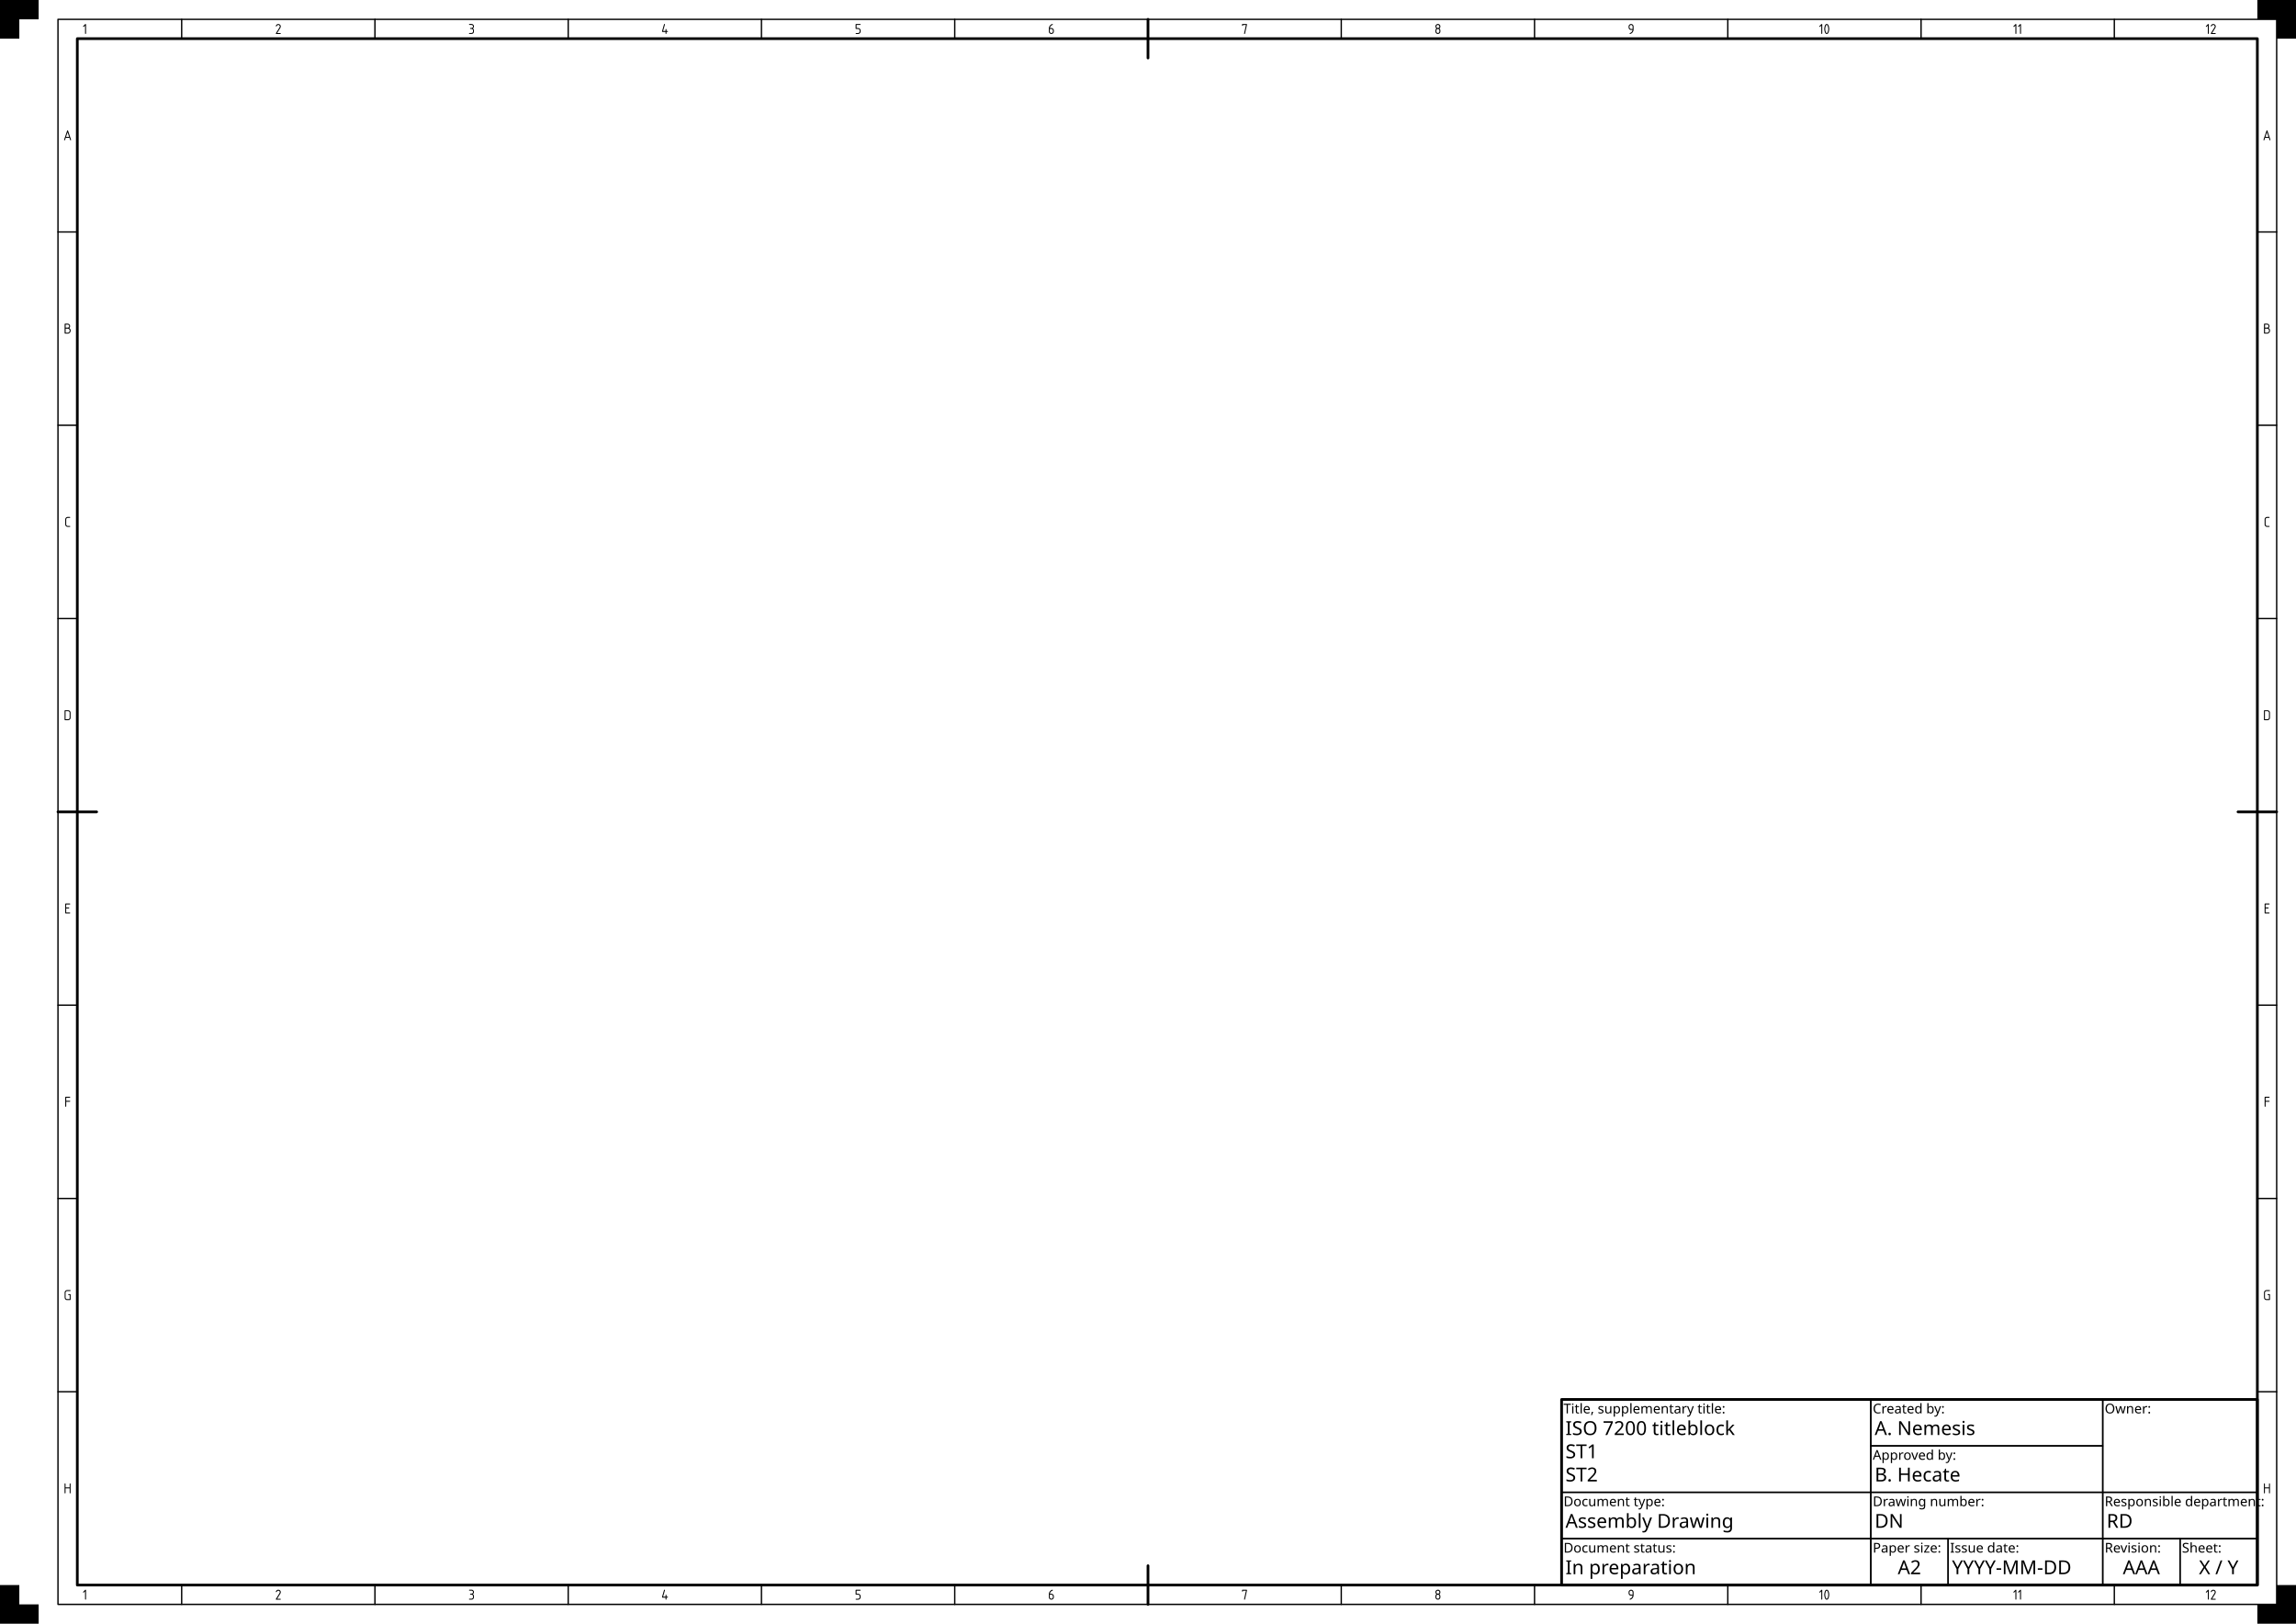
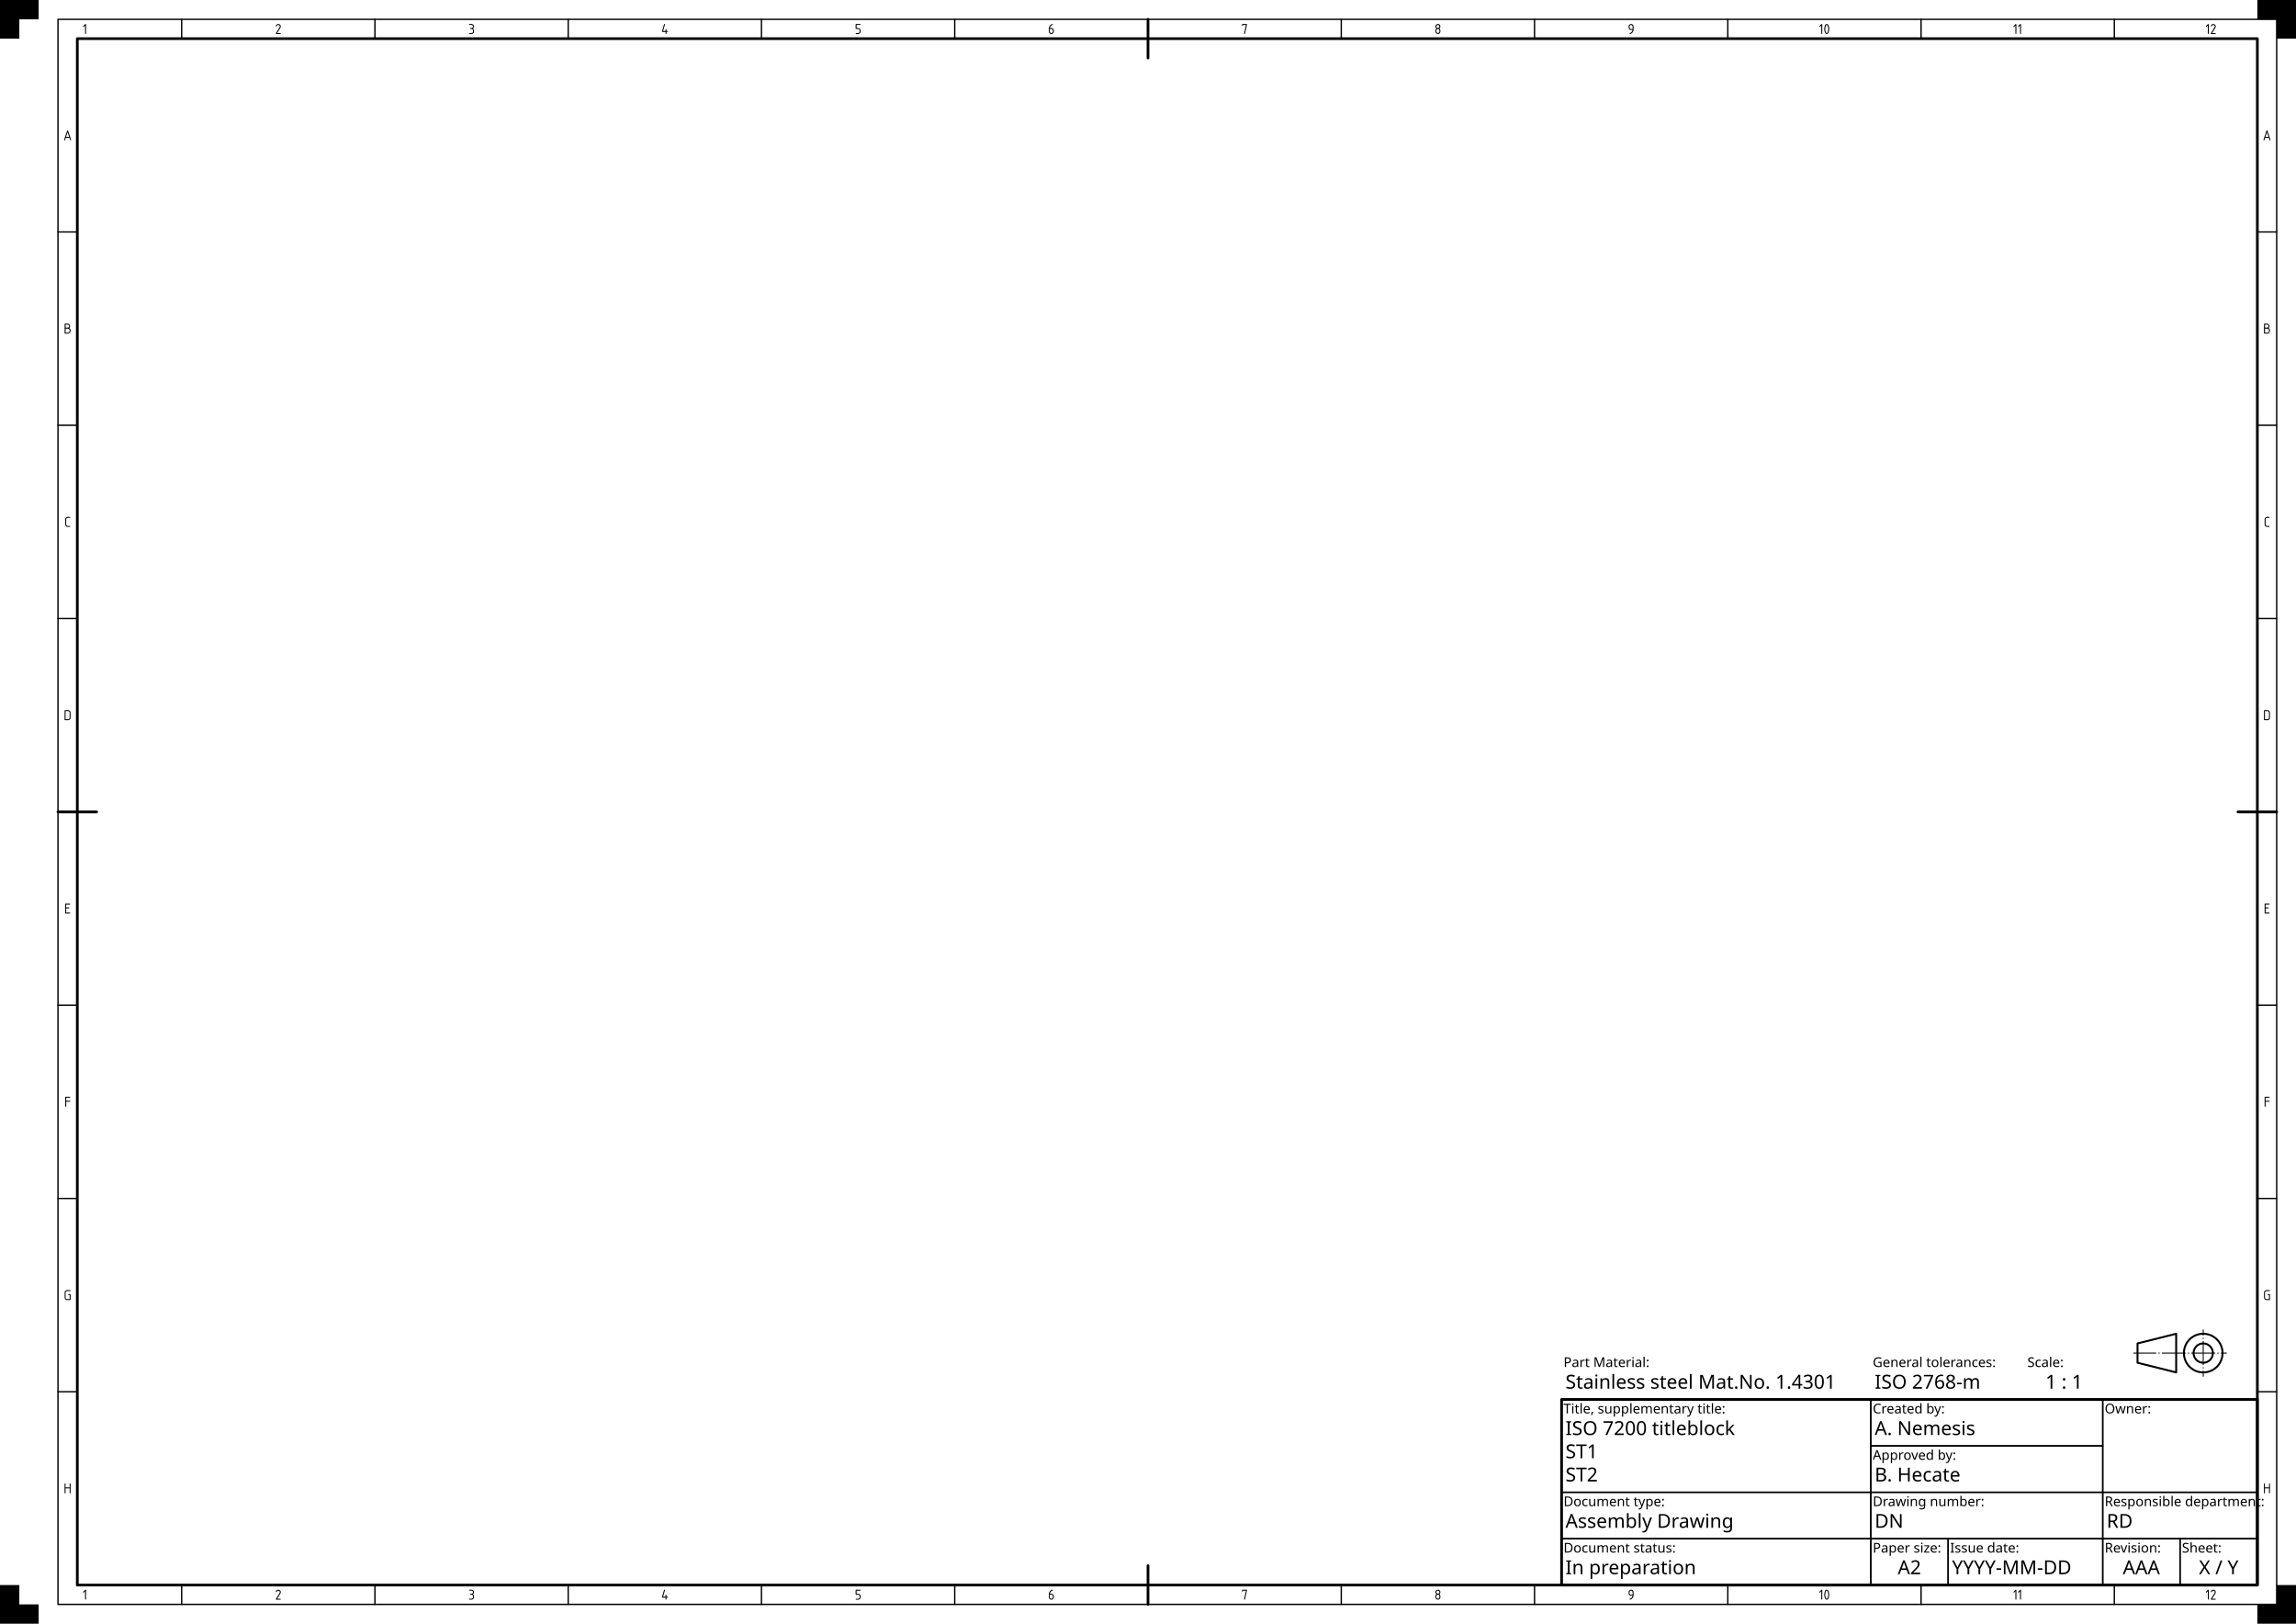
<svg xmlns="http://www.w3.org/2000/svg" xmlns:ns1="https://www.freecadweb.org/wiki/index.php?title=Svg_Namespace" width="594mm" height="420mm" viewBox="0 0 594 420" version="1.1" id="svg1">
  <rect id="Drawing space frame" x="20" y="10" width="564" height="400" style="fill:none;stroke:#000000;stroke-width:0.7;stroke-linecap:round;stroke-linejoin:round" />
  <g id="Centring marks" style="fill:none;stroke:#000000;stroke-width:0.7;stroke-linecap:round">
    <path id="Top" d="m 297,5 v 10" />
    <path id="Right" d="m 589,210 h -10" />
    <path id="Bottom" d="m 297,415 v -10" />
    <path id="Left" d="m 15,210 h 10" />
  </g>
  <g id="Grid reference system">
    <g id="Grid reference borders" style="fill:none;stroke:#000000;stroke-width:0.35;stroke-linecap:round;stroke-linejoin:round">
      <rect id="Grid reference border" x="15" y="5" width="574" height="410" />
      <path id="path14" d="m 347,5 v 5" />
      <path id="path15" d="m 397,5 v 5" />
      <path id="path16" d="m 447,5 v 5" />
      <path id="path17" d="m 497,5 v 5" />
      <path id="path18" d="m 547,5 v 5" />
      <path id="path19" d="m 247,5 v 5" />
      <path id="path20" d="m 197,5 v 5" />
      <path id="path21" d="m 147,5 v 5" />
      <path id="path22" d="m 97,5 v 5" />
      <path id="path23" d="m 47,5 v 5" />
      <path id="path25" d="m 15,160 h 5" />
      <path id="path26" d="m 15,110 h 5" />
      <path id="path27" d="m 15,60 h 5" />
      <path id="path28" d="m 15,260 h 5" />
      <path id="path29" d="m 15,310 h 5" />
      <path id="path30" d="m 15,360 h 5" />
      <path id="path33" d="m 584,160 h 5" />
      <path id="path35" d="m 584,110 h 5" />
      <path id="path37" d="m 584,60 h 5" />
      <path id="path39" d="m 584,260 h 5" />
      <path id="path41" d="m 584,310 h 5" />
      <path id="path43" d="m 584,360 h 5" />
      <path id="path47" d="m 247,410 v 5" />
      <path id="path49" d="m 197,410 v 5" />
      <path id="path51" d="m 147,410 v 5" />
      <path id="path53" d="m 97,410 v 5" />
      <path id="path55" d="m 47,410 v 5" />
      <path id="path58" d="m 347,410 v 5" />
      <path id="path60" d="m 397,410 v 5" />
      <path id="path62" d="m 447,410 v 5" />
      <path id="path64" d="m 497,410 v 5" />
      <path id="path67" d="m 547,410 v 5" />
    </g>
    <g id="Grid reference markers" style="fill:#000000;stroke:none">
      <path id="text14" aria-label="7" d="m 322.471,6.207 q 0.144,0 0.144,0.12 0,0.038 -0.036,0.2 0,0 -0.473,2.141 -0.026,0.12 -0.118,0.12 -0.132,0 -0.132,-0.113 0,-0.024 0.005,-0.048 l 0.482,-2.169 h -0.766 q 0,0 0,0.128 0,0.121 -0.125,0.121 -0.118,0 -0.118,-0.126 0,0 0,-0.26 0,-0.115 0.137,-0.115 z" />
      <path id="text15" aria-label="8" d="m 371.995,7.489 q -0.152,0 -0.268,0.109 -0.126,0.12 -0.126,0.273 v 0.311 q 0,0.126 0.149,0.267 0.089,0.084 0.248,0.084 0.138,0 0.275,-0.111 0.121,-0.099 0.121,-0.28 V 7.887 q 0,-0.145 -0.123,-0.285 -0.099,-0.113 -0.275,-0.113 z m -0.268,-0.935 q -0.125,0.13 -0.125,0.275 0,0.137 0.087,0.263 0.099,0.144 0.302,0.144 0.197,0 0.302,-0.12 0.104,-0.123 0.104,-0.275 0,-0.157 -0.135,-0.28 -0.12,-0.108 -0.275,-0.108 -0.164,0 -0.261,0.101 z m -0.115,0.807 Q 371.354,7.161 371.354,6.805 q 0,-0.284 0.231,-0.458 0.197,-0.149 0.419,-0.149 0.185,0 0.318,0.082 0.321,0.198 0.321,0.561 0,0.338 -0.258,0.525 0.261,0.208 0.261,0.511 v 0.292 q 0,0.248 -0.22,0.455 -0.167,0.157 -0.417,0.157 -0.284,0 -0.431,-0.145 Q 371.354,8.415 371.354,8.179 V 7.863 q 0,-0.279 0.258,-0.502 z" />
      <path id="text16" aria-label="9" d="m 421.598,8.661 q 0,-0.087 0.121,-0.126 0.169,-0.055 0.294,-0.157 0.301,-0.251 0.35,-0.625 h -0.415 q -0.217,0 -0.393,-0.152 -0.214,-0.188 -0.214,-0.436 0,0 0,-0.361 0,-0.285 0.279,-0.489 0.147,-0.108 0.378,-0.108 0.244,0 0.444,0.195 0.181,0.176 0.181,0.449 0,0 0,0.786 0,0.253 -0.089,0.449 -0.145,0.318 -0.337,0.467 -0.308,0.234 -0.477,0.234 -0.123,0 -0.123,-0.126 z m 0.772,-1.794 q 0,-0.173 -0.104,-0.284 -0.118,-0.125 -0.289,-0.125 -0.149,0 -0.27,0.104 -0.123,0.106 -0.123,0.284 v 0.277 q 0,0.173 0.14,0.289 0.111,0.092 0.323,0.092 h 0.323 z" />
      <path id="text17" aria-label="10" d="m 471.188,6.262 q 0.058,-0.055 0.121,-0.055 0.128,0 0.128,0.142 v 2.285 q 0,0.145 -0.123,0.145 -0.126,0 -0.126,-0.147 0,0 0,-2.015 l -0.297,0.297 q -0.046,0.046 -0.092,0.046 -0.13,0 -0.13,-0.115 0,-0.058 0.05,-0.108 z m 1.407,0.191 q -0.116,0 -0.167,0.103 -0.133,0.263 -0.195,0.603 -0.029,0.159 -0.029,0.323 0,0.12 0.015,0.238 0.05,0.386 0.169,0.656 0.072,0.162 0.205,0.162 0.128,0 0.205,-0.147 0.113,-0.217 0.169,-0.596 0.024,-0.162 0.024,-0.314 0,-0.152 -0.024,-0.294 -0.061,-0.361 -0.202,-0.634 -0.051,-0.099 -0.171,-0.099 z m 0.009,-0.246 q 0.234,0 0.357,0.181 0.19,0.279 0.263,0.784 0.022,0.152 0.022,0.308 0,0.164 -0.024,0.326 -0.073,0.502 -0.255,0.786 -0.125,0.195 -0.369,0.195 -0.241,0 -0.369,-0.202 -0.157,-0.246 -0.251,-0.771 -0.027,-0.152 -0.027,-0.311 0,-0.166 0.029,-0.333 0.091,-0.521 0.236,-0.754 0.13,-0.21 0.388,-0.21 z" />
      <path id="text18" aria-label="11" d="m 521.409,6.262 q 0.058,-0.055 0.121,-0.055 0.128,0 0.128,0.142 v 2.285 q 0,0.145 -0.123,0.145 -0.126,0 -0.126,-0.147 0,0 0,-2.015 l -0.297,0.297 q -0.046,0.046 -0.092,0.046 -0.13,0 -0.13,-0.115 0,-0.058 0.05,-0.108 z m 1.196,0 q 0.058,-0.055 0.121,-0.055 0.128,0 0.128,0.142 v 2.285 q 0,0.145 -0.123,0.145 -0.126,0 -0.126,-0.147 0,0 0,-2.015 l -0.297,0.297 q -0.046,0.046 -0.092,0.046 -0.13,0 -0.13,-0.115 0,-0.058 0.05,-0.108 z" />
      <path id="text13" aria-label="12" d="m 571.191,6.262 q 0.058,-0.055 0.121,-0.055 0.128,0 0.128,0.142 v 2.285 q 0,0.145 -0.123,0.145 -0.126,0 -0.126,-0.147 0,0 0,-2.015 l -0.297,0.297 q -0.046,0.046 -0.092,0.046 -0.13,0 -0.13,-0.115 0,-0.058 0.05,-0.108 z m 0.895,0.579 q -0.133,0 -0.133,-0.12 0,-0.038 0.031,-0.099 0.108,-0.212 0.248,-0.302 0.174,-0.113 0.367,-0.113 0.325,0 0.509,0.248 0.135,0.181 0.135,0.39 0,0.183 -0.113,0.366 l -0.829,1.338 h 0.81 q 0.128,0 0.128,0.128 0,0.111 -0.14,0.111 h -0.993 q -0.152,0 -0.152,-0.109 0,-0.048 0.022,-0.084 l 0.919,-1.482 q 0.094,-0.152 0.094,-0.268 0,-0.147 -0.094,-0.256 -0.115,-0.133 -0.306,-0.133 -0.238,0 -0.385,0.28 -0.056,0.106 -0.12,0.106 z" />
      <path id="text19" aria-label="6" d="m 271.62,7.246 q 0,0 0.378,0 0.287,0 0.479,0.214 0.167,0.186 0.167,0.396 0,0 0,0.345 0,0.22 -0.214,0.427 -0.164,0.159 -0.463,0.159 -0.241,0 -0.427,-0.181 -0.183,-0.178 -0.183,-0.405 V 7.309 q 0,-0.39 0.299,-0.74 0.183,-0.214 0.485,-0.335 0.068,-0.027 0.116,-0.027 0.123,0 0.123,0.133 0,0.079 -0.108,0.116 -0.241,0.084 -0.379,0.222 -0.236,0.234 -0.273,0.567 z m -0.019,0.93 q 0,0.147 0.144,0.279 0.101,0.092 0.258,0.092 0.12,0 0.28,-0.121 0.113,-0.085 0.113,-0.256 V 7.909 q 0,-0.169 -0.116,-0.294 -0.111,-0.12 -0.279,-0.12 h -0.4 z" />
      <path id="text20" aria-label="5" d="m 221.352,6.337 q 0,-0.13 0.149,-0.13 0,0 1.005,0 0.142,0 0.142,0.123 0,0.123 -0.135,0.123 h -0.909 v 0.791 h 0.379 q 0.33,0 0.53,0.246 0.133,0.164 0.133,0.393 v 0.275 q 0,0.273 -0.186,0.446 -0.197,0.183 -0.434,0.183 h -0.533 q -0.132,0 -0.132,-0.12 0,-0.121 0.144,-0.121 h 0.475 q 0.215,0 0.33,-0.147 0.086,-0.109 0.086,-0.258 V 7.884 q 0,-0.154 -0.101,-0.267 Q 222.181,7.491 221.949,7.491 h -0.472 q -0.125,0 -0.125,-0.145 z" />
      <path id="text21" aria-label="4" d="m 171.789,6.294 q 0.027,-0.096 0.126,-0.096 0.118,0 0.118,0.118 0,0.029 -0.012,0.068 l -0.467,1.627 h 0.624 V 7.639 q 0,-0.144 0.125,-0.144 0.121,0 0.121,0.154 v 0.364 q 0,0 0.263,0 0.125,0 0.125,0.135 0,0.109 -0.13,0.109 h -0.258 v 0.386 q 0,0.138 -0.126,0.138 -0.12,0 -0.12,-0.133 V 8.263 h -0.784 q -0.121,0 -0.121,-0.115 0,-0.038 0.024,-0.123 z" />
      <path id="text22" aria-label="3" d="m 121.496,6.199 q 0,0 0.535,0 0.232,0 0.417,0.2 0.171,0.185 0.171,0.432 0,0.311 -0.267,0.531 0.26,0.188 0.26,0.463 0,0 0,0.376 0,0.22 -0.19,0.41 -0.167,0.167 -0.438,0.167 0,0 -0.509,0 -0.145,0 -0.145,-0.126 0,-0.115 0.154,-0.115 0,0 0.451,0 0.207,0 0.326,-0.123 0.111,-0.115 0.111,-0.299 v -0.222 q 0,-0.174 -0.103,-0.282 -0.125,-0.132 -0.267,-0.132 h -0.26 q -0.142,0 -0.142,-0.128 0,-0.113 0.144,-0.113 h 0.231 q 0.161,0 0.275,-0.116 0.121,-0.123 0.121,-0.28 0,-0.161 -0.097,-0.26 -0.133,-0.135 -0.273,-0.135 h -0.506 q -0.159,0 -0.159,-0.128 0,-0.121 0.159,-0.121 z" />
      <path id="text23" aria-label="2" d="m 71.488,6.841 q -0.133,0 -0.133,-0.12 0,-0.038 0.031,-0.099 0.108,-0.212 0.248,-0.302 0.174,-0.113 0.367,-0.113 0.325,0 0.509,0.248 0.135,0.181 0.135,0.39 0,0.183 -0.113,0.366 l -0.829,1.338 h 0.81 q 0.128,0 0.128,0.128 0,0.111 -0.14,0.111 h -0.993 q -0.152,0 -0.152,-0.109 0,-0.048 0.022,-0.084 l 0.919,-1.482 q 0.094,-0.152 0.094,-0.268 0,-0.147 -0.094,-0.256 -0.115,-0.133 -0.306,-0.133 -0.238,0 -0.385,0.28 -0.056,0.106 -0.12,0.106 z" />
      <path id="text24" aria-label="1" d="m 22.007,6.262 q 0.058,-0.055 0.121,-0.055 0.128,0 0.128,0.142 v 2.285 q 0,0.145 -0.123,0.145 -0.126,0 -0.126,-0.147 0,0 0,-2.015 l -0.297,0.297 q -0.046,0.046 -0.092,0.046 -0.13,0 -0.13,-0.115 0,-0.058 0.05,-0.108 z" />
      <path id="text25" aria-label="D" d="m 16.961,186.044 q 0,0 0.593,0 0.229,0 0.342,-0.118 0.115,-0.12 0.115,-0.292 v -1.283 q 0,-0.152 -0.111,-0.273 -0.111,-0.121 -0.294,-0.121 h -0.644 z m -0.251,-2.194 q 0,-0.14 0.142,-0.14 h 0.802 q 0.236,0 0.419,0.185 0.185,0.185 0.185,0.419 v 1.379 q 0,0.234 -0.185,0.417 -0.185,0.181 -0.395,0.181 h -0.853 q -0.115,0 -0.115,-0.152 z" />
      <path id="text26" aria-label="C" d="m 17.514,133.701 q 0,0 0.523,0 0.126,0 0.126,0.128 0,0.13 -0.137,0.13 h -0.514 q -0.144,0 -0.279,0.125 -0.103,0.096 -0.103,0.256 v 1.306 q 0,0.161 0.108,0.277 0.113,0.12 0.234,0.12 h 0.574 q 0.123,0 0.123,0.125 0,0.118 -0.125,0.118 h -0.583 q -0.236,0 -0.441,-0.227 -0.14,-0.156 -0.14,-0.398 v -1.338 q 0,-0.256 0.202,-0.446 0.185,-0.174 0.431,-0.174 z" />
      <path id="text27" aria-label="B" d="m 18.279,85.504 q 0,0.376 -0.239,0.581 -0.238,0.205 -0.449,0.205 h -0.75 q -0.12,0 -0.12,-0.156 v -2.264 q 0,-0.161 0.159,-0.161 h 0.533 q 0.325,0 0.473,0.13 0.26,0.227 0.26,0.516 0,0.314 -0.239,0.502 0.159,0.092 0.265,0.265 0.108,0.173 0.108,0.381 z m -1.295,-0.492 v 1.041 h 0.533 q 0.232,0 0.373,-0.161 0.14,-0.161 0.14,-0.355 0,-0.195 -0.132,-0.361 -0.13,-0.164 -0.376,-0.164 z m 0,-1.048 v 0.781 h 0.521 q 0.197,0 0.294,-0.106 0.099,-0.108 0.099,-0.267 0,-0.161 -0.104,-0.284 -0.104,-0.125 -0.296,-0.125 z" />
      <path id="text28" aria-label="A" d="m 17.372,33.804 q 0.031,-0.094 0.12,-0.094 0.085,0 0.116,0.094 l 0.764,2.297 q 0.015,0.046 0.015,0.075 0,0.101 -0.123,0.115 -0.091,0 -0.128,-0.113 0,0 -0.174,-0.54 h -0.947 l -0.186,0.554 q -0.036,0.104 -0.116,0.104 -0.133,0 -0.133,-0.125 0,-0.017 0.038,-0.128 z m 0.113,0.426 -0.393,1.167 h 0.788 z" />
      <path id="text29" aria-label="E" d="m 17.128,236.036 h 0.911 q 0.126,0 0.126,0.123 0,0.123 -0.121,0.123 h -1.049 q -0.113,0 -0.113,-0.128 v -2.319 q 0,-0.133 0.152,-0.133 h 0.996 q 0.138,0 0.138,0.125 0,0.123 -0.138,0.123 h -0.902 v 0.796 h 0.66 q 0.125,0 0.125,0.123 0,0.116 -0.121,0.116 h -0.663 z" />
      <path id="text30" aria-label="F" d="m 17.135,284.986 v 1.157 q 0,0.14 -0.128,0.14 -0.125,0 -0.125,-0.142 0,0 0,-2.321 0,-0.12 0.133,-0.12 0,0 1.019,0 0.135,0 0.135,0.123 0,0.123 -0.133,0.123 h -0.899 v 0.79 h 0.899 q 0.133,0 0.133,0.125 0,0.125 -0.135,0.125 z" />
      <path id="text31" aria-label="G" d="m 18.026,336.036 v -1.049 h -0.268 q -0.121,0 -0.121,-0.121 0,-0.123 0.116,-0.123 h 0.408 q 0.109,0 0.109,0.162 v 1.229 q 0,0.149 -0.142,0.149 h -0.831 q -0.186,0 -0.379,-0.167 -0.193,-0.169 -0.193,-0.535 v -1.273 q 0,-0.241 0.195,-0.422 0.197,-0.183 0.449,-0.183 h 0.755 q 0.15,0 0.15,0.123 0,0.123 -0.149,0.123 h -0.73 q -0.188,0 -0.308,0.123 -0.12,0.123 -0.12,0.299 v 1.237 q 0,0.19 0.111,0.309 0.111,0.12 0.248,0.12 z" />
      <path id="text32" aria-label="H" d="m 18.018,384.991 h -1.061 v 1.167 q 0,0.132 -0.126,0.132 -0.125,0 -0.125,-0.13 v -2.305 q 0,-0.145 0.125,-0.145 0.126,0 0.126,0.145 v 0.89 h 1.061 v -0.901 q 0,-0.128 0.121,-0.128 0.121,0 0.121,0.126 v 2.311 q 0,0.137 -0.121,0.137 -0.121,0 -0.121,-0.133 z" />
      <path id="path32" aria-label="D" d="m 585.961,186.044 q 0,0 0.593,0 0.229,0 0.342,-0.118 0.115,-0.12 0.115,-0.292 v -1.283 q 0,-0.152 -0.111,-0.273 -0.111,-0.121 -0.294,-0.121 h -0.644 z m -0.251,-2.194 q 0,-0.14 0.142,-0.14 h 0.802 q 0.236,0 0.419,0.185 0.185,0.185 0.185,0.419 v 1.379 q 0,0.234 -0.185,0.417 -0.185,0.181 -0.395,0.181 h -0.853 q -0.115,0 -0.115,-0.152 z" />
      <path id="path34" aria-label="C" d="m 586.514,133.701 q 0,0 0.523,0 0.126,0 0.126,0.128 0,0.13 -0.137,0.13 h -0.514 q -0.144,0 -0.279,0.125 -0.103,0.096 -0.103,0.256 v 1.306 q 0,0.161 0.108,0.277 0.113,0.12 0.234,0.12 h 0.574 q 0.123,0 0.123,0.125 0,0.118 -0.125,0.118 h -0.583 q -0.236,0 -0.441,-0.227 -0.14,-0.156 -0.14,-0.398 v -1.338 q 0,-0.256 0.202,-0.446 0.185,-0.174 0.431,-0.174 z" />
      <path id="path36" aria-label="B" d="m 587.279,85.504 q 0,0.376 -0.239,0.581 -0.238,0.205 -0.449,0.205 h -0.75 q -0.12,0 -0.12,-0.156 v -2.264 q 0,-0.161 0.159,-0.161 h 0.533 q 0.325,0 0.473,0.13 0.26,0.227 0.26,0.516 0,0.314 -0.239,0.502 0.159,0.092 0.265,0.265 0.108,0.173 0.108,0.381 z m -1.295,-0.492 v 1.041 h 0.533 q 0.232,0 0.373,-0.161 0.14,-0.161 0.14,-0.355 0,-0.195 -0.132,-0.361 -0.13,-0.164 -0.376,-0.164 z m 0,-1.048 v 0.781 h 0.521 q 0.197,0 0.294,-0.106 0.099,-0.108 0.099,-0.267 0,-0.161 -0.104,-0.284 -0.104,-0.125 -0.296,-0.125 z" />
      <path id="path38" aria-label="A" d="m 586.372,33.804 q 0.031,-0.094 0.12,-0.094 0.085,0 0.116,0.094 l 0.764,2.297 q 0.015,0.046 0.015,0.075 0,0.101 -0.123,0.115 -0.091,0 -0.128,-0.113 0,0 -0.174,-0.54 h -0.947 l -0.186,0.554 q -0.036,0.104 -0.116,0.104 -0.133,0 -0.133,-0.125 0,-0.017 0.038,-0.128 z m 0.113,0.426 -0.393,1.167 h 0.788 z" />
      <path id="path40" aria-label="E" d="m 586.128,236.036 h 0.911 q 0.126,0 0.126,0.123 0,0.123 -0.121,0.123 h -1.049 q -0.113,0 -0.113,-0.128 v -2.319 q 0,-0.133 0.152,-0.133 h 0.996 q 0.138,0 0.138,0.125 0,0.123 -0.138,0.123 h -0.902 v 0.796 h 0.66 q 0.125,0 0.125,0.123 0,0.116 -0.121,0.116 h -0.663 z" />
      <path id="path42" aria-label="F" d="m 586.135,284.986 v 1.157 q 0,0.14 -0.128,0.14 -0.125,0 -0.125,-0.142 0,0 0,-2.321 0,-0.12 0.133,-0.12 0,0 1.019,0 0.135,0 0.135,0.123 0,0.123 -0.133,0.123 h -0.899 v 0.79 h 0.899 q 0.133,0 0.133,0.125 0,0.125 -0.135,0.125 z" />
      <path id="path44" aria-label="G" d="m 587.026,336.036 v -1.049 h -0.268 q -0.121,0 -0.121,-0.121 0,-0.123 0.116,-0.123 h 0.408 q 0.109,0 0.109,0.162 v 1.229 q 0,0.149 -0.142,0.149 h -0.831 q -0.186,0 -0.379,-0.167 -0.193,-0.169 -0.193,-0.535 v -1.273 q 0,-0.241 0.195,-0.422 0.197,-0.183 0.449,-0.183 h 0.755 q 0.15,0 0.15,0.123 0,0.123 -0.149,0.123 h -0.73 q -0.188,0 -0.308,0.123 -0.12,0.123 -0.12,0.299 v 1.237 q 0,0.19 0.111,0.309 0.111,0.12 0.248,0.12 z" />
      <path id="path45" aria-label="H" d="m 587.018,384.991 h -1.061 v 1.167 q 0,0.132 -0.126,0.132 -0.125,0 -0.125,-0.13 v -2.305 q 0,-0.145 0.125,-0.145 0.126,0 0.126,0.145 v 0.89 h 1.061 v -0.901 q 0,-0.128 0.121,-0.128 0.121,0 0.121,0.126 v 2.311 q 0,0.137 -0.121,0.137 -0.121,0 -0.121,-0.133 z" />
      <path id="path46" aria-label="6" d="m 271.62,412.246 q 0,0 0.378,0 0.287,0 0.479,0.214 0.167,0.186 0.167,0.396 0,0 0,0.345 0,0.22 -0.214,0.427 -0.164,0.159 -0.463,0.159 -0.241,0 -0.427,-0.181 -0.183,-0.178 -0.183,-0.405 v -0.892 q 0,-0.39 0.299,-0.74 0.183,-0.214 0.485,-0.335 0.068,-0.027 0.116,-0.027 0.123,0 0.123,0.133 0,0.079 -0.108,0.116 -0.241,0.084 -0.379,0.222 -0.236,0.234 -0.273,0.567 z m -0.019,0.93 q 0,0.147 0.144,0.279 0.101,0.092 0.258,0.092 0.12,0 0.28,-0.121 0.113,-0.086 0.113,-0.256 v -0.26 q 0,-0.169 -0.116,-0.294 -0.111,-0.12 -0.279,-0.12 h -0.4 z" />
      <path id="path48" aria-label="5" d="m 221.352,411.337 q 0,-0.13 0.149,-0.13 0,0 1.005,0 0.142,0 0.142,0.123 0,0.123 -0.135,0.123 h -0.909 v 0.791 h 0.379 q 0.33,0 0.53,0.246 0.133,0.164 0.133,0.393 v 0.275 q 0,0.273 -0.186,0.446 -0.197,0.183 -0.434,0.183 h -0.533 q -0.132,0 -0.132,-0.12 0,-0.121 0.144,-0.121 h 0.475 q 0.215,0 0.33,-0.147 0.086,-0.109 0.086,-0.258 v -0.258 q 0,-0.154 -0.101,-0.267 -0.113,-0.126 -0.345,-0.126 h -0.472 q -0.125,0 -0.125,-0.145 z" />
      <path id="path50" aria-label="4" d="m 171.789,411.294 q 0.027,-0.096 0.126,-0.096 0.118,0 0.118,0.118 0,0.029 -0.012,0.068 l -0.467,1.627 h 0.624 v -0.373 q 0,-0.144 0.125,-0.144 0.121,0 0.121,0.154 v 0.364 q 0,0 0.263,0 0.125,0 0.125,0.135 0,0.109 -0.13,0.109 h -0.258 v 0.386 q 0,0.138 -0.126,0.138 -0.12,0 -0.12,-0.133 v -0.386 h -0.784 q -0.121,0 -0.121,-0.115 0,-0.038 0.024,-0.123 z" />
      <path id="path52" aria-label="3" d="m 121.496,411.199 q 0,0 0.535,0 0.232,0 0.417,0.2 0.171,0.185 0.171,0.432 0,0.311 -0.267,0.531 0.26,0.188 0.26,0.463 0,0 0,0.376 0,0.22 -0.19,0.41 -0.167,0.167 -0.438,0.167 0,0 -0.509,0 -0.145,0 -0.145,-0.126 0,-0.115 0.154,-0.115 0,0 0.451,0 0.207,0 0.326,-0.123 0.111,-0.115 0.111,-0.299 v -0.222 q 0,-0.174 -0.103,-0.282 -0.125,-0.132 -0.267,-0.132 h -0.26 q -0.142,0 -0.142,-0.128 0,-0.113 0.144,-0.113 h 0.231 q 0.161,0 0.275,-0.116 0.121,-0.123 0.121,-0.28 0,-0.161 -0.097,-0.26 -0.133,-0.135 -0.273,-0.135 h -0.506 q -0.159,0 -0.159,-0.128 0,-0.121 0.159,-0.121 z" />
      <path id="path54" aria-label="2" d="m 71.488,411.841 q -0.133,0 -0.133,-0.12 0,-0.038 0.031,-0.099 0.108,-0.212 0.248,-0.302 0.174,-0.113 0.367,-0.113 0.325,0 0.509,0.248 0.135,0.181 0.135,0.39 0,0.183 -0.113,0.366 l -0.829,1.338 h 0.81 q 0.128,0 0.128,0.128 0,0.111 -0.14,0.111 h -0.993 q -0.152,0 -0.152,-0.109 0,-0.048 0.022,-0.084 l 0.919,-1.482 q 0.094,-0.152 0.094,-0.268 0,-0.147 -0.094,-0.256 -0.115,-0.133 -0.306,-0.133 -0.238,0 -0.385,0.28 -0.056,0.106 -0.12,0.106 z" />
      <path id="path56" aria-label="1" d="m 22.007,411.262 q 0.058,-0.055 0.121,-0.055 0.128,0 0.128,0.142 v 2.285 q 0,0.145 -0.123,0.145 -0.126,0 -0.126,-0.147 0,0 0,-2.015 l -0.297,0.297 q -0.046,0.046 -0.092,0.046 -0.13,0 -0.13,-0.115 0,-0.058 0.05,-0.108 z" />
      <path id="path57" aria-label="7" d="m 322.471,411.207 q 0.144,0 0.144,0.12 0,0.038 -0.036,0.2 0,0 -0.473,2.141 -0.026,0.12 -0.118,0.12 -0.132,0 -0.132,-0.113 0,-0.024 0.005,-0.048 l 0.482,-2.169 h -0.766 q 0,0 0,0.128 0,0.121 -0.125,0.121 -0.118,0 -0.118,-0.126 0,0 0,-0.26 0,-0.115 0.137,-0.115 z" />
      <path id="path59" aria-label="8" d="m 371.995,412.489 q -0.152,0 -0.268,0.109 -0.126,0.12 -0.126,0.273 v 0.311 q 0,0.126 0.149,0.267 0.089,0.084 0.248,0.084 0.138,0 0.275,-0.111 0.121,-0.099 0.121,-0.28 v -0.255 q 0,-0.145 -0.123,-0.285 -0.099,-0.113 -0.275,-0.113 z m -0.268,-0.935 q -0.125,0.13 -0.125,0.275 0,0.137 0.087,0.263 0.099,0.144 0.302,0.144 0.197,0 0.302,-0.12 0.104,-0.123 0.104,-0.275 0,-0.157 -0.135,-0.28 -0.12,-0.108 -0.275,-0.108 -0.164,0 -0.261,0.101 z m -0.115,0.807 q -0.258,-0.2 -0.258,-0.555 0,-0.284 0.231,-0.458 0.197,-0.149 0.419,-0.149 0.185,0 0.318,0.082 0.321,0.198 0.321,0.561 0,0.338 -0.258,0.525 0.261,0.208 0.261,0.511 v 0.292 q 0,0.248 -0.22,0.455 -0.167,0.157 -0.417,0.157 -0.284,0 -0.431,-0.145 -0.224,-0.22 -0.224,-0.456 v -0.316 q 0,-0.279 0.258,-0.502 z" />
      <path id="path61" aria-label="9" d="m 421.598,413.661 q 0,-0.087 0.121,-0.126 0.169,-0.055 0.294,-0.157 0.301,-0.251 0.35,-0.625 h -0.415 q -0.217,0 -0.393,-0.152 -0.214,-0.188 -0.214,-0.436 0,0 0,-0.361 0,-0.285 0.279,-0.489 0.147,-0.108 0.378,-0.108 0.244,0 0.444,0.195 0.181,0.176 0.181,0.449 0,0 0,0.786 0,0.253 -0.089,0.449 -0.145,0.318 -0.337,0.467 -0.308,0.234 -0.477,0.234 -0.123,0 -0.123,-0.126 z m 0.772,-1.794 q 0,-0.173 -0.104,-0.284 -0.118,-0.125 -0.289,-0.125 -0.149,0 -0.27,0.104 -0.123,0.106 -0.123,0.284 v 0.277 q 0,0.173 0.14,0.289 0.111,0.092 0.323,0.092 h 0.323 z" />
      <path id="path63" aria-label="10" d="m 471.188,411.262 q 0.058,-0.055 0.121,-0.055 0.128,0 0.128,0.142 v 2.285 q 0,0.145 -0.123,0.145 -0.126,0 -0.126,-0.147 0,0 0,-2.015 l -0.297,0.297 q -0.046,0.046 -0.092,0.046 -0.13,0 -0.13,-0.115 0,-0.058 0.05,-0.108 z m 1.407,0.191 q -0.116,0 -0.167,0.103 -0.133,0.263 -0.195,0.603 -0.029,0.159 -0.029,0.323 0,0.12 0.015,0.238 0.05,0.386 0.169,0.656 0.072,0.162 0.205,0.162 0.128,0 0.205,-0.147 0.113,-0.217 0.169,-0.596 0.024,-0.162 0.024,-0.314 0,-0.152 -0.024,-0.294 -0.061,-0.361 -0.202,-0.634 -0.051,-0.099 -0.171,-0.099 z m 0.009,-0.246 q 0.234,0 0.357,0.181 0.19,0.279 0.263,0.784 0.022,0.152 0.022,0.308 0,0.164 -0.024,0.326 -0.073,0.502 -0.255,0.786 -0.125,0.195 -0.369,0.195 -0.241,0 -0.369,-0.202 -0.157,-0.246 -0.251,-0.771 -0.027,-0.152 -0.027,-0.311 0,-0.166 0.029,-0.333 0.091,-0.521 0.236,-0.754 0.13,-0.21 0.388,-0.21 z" />
      <path id="path65" aria-label="11" d="m 521.409,411.262 q 0.058,-0.055 0.121,-0.055 0.128,0 0.128,0.142 v 2.285 q 0,0.145 -0.123,0.145 -0.126,0 -0.126,-0.147 0,0 0,-2.015 l -0.297,0.297 q -0.046,0.046 -0.092,0.046 -0.13,0 -0.13,-0.115 0,-0.058 0.05,-0.108 z m 1.196,0 q 0.058,-0.055 0.121,-0.055 0.128,0 0.128,0.142 v 2.285 q 0,0.145 -0.123,0.145 -0.126,0 -0.126,-0.147 0,0 0,-2.015 l -0.297,0.297 q -0.046,0.046 -0.092,0.046 -0.13,0 -0.13,-0.115 0,-0.058 0.05,-0.108 z" />
      <path id="path66" aria-label="12" d="m 571.191,411.262 q 0.058,-0.055 0.121,-0.055 0.128,0 0.128,0.142 v 2.285 q 0,0.145 -0.123,0.145 -0.126,0 -0.126,-0.147 0,0 0,-2.015 l -0.297,0.297 q -0.046,0.046 -0.092,0.046 -0.13,0 -0.13,-0.115 0,-0.058 0.05,-0.108 z m 0.895,0.579 q -0.133,0 -0.133,-0.12 0,-0.038 0.031,-0.099 0.108,-0.212 0.248,-0.302 0.174,-0.113 0.367,-0.113 0.325,0 0.509,0.248 0.135,0.181 0.135,0.39 0,0.183 -0.113,0.366 l -0.829,1.338 h 0.81 q 0.128,0 0.128,0.128 0,0.111 -0.14,0.111 h -0.993 q -0.152,0 -0.152,-0.109 0,-0.048 0.022,-0.084 l 0.919,-1.482 q 0.094,-0.152 0.094,-0.268 0,-0.147 -0.094,-0.256 -0.115,-0.133 -0.306,-0.133 -0.238,0 -0.385,0.28 -0.056,0.106 -0.12,0.106 z" />
    </g>
  </g>
  <g id="Trimming marks" style="fill:#000000;stroke:none">
    <path id="Top left" d="m 0,0 h 10 v 5 h -5 v 5 h -5 z" />
    <path id="Top right" d="m 594,0 h -10 v 5 h 5 v 5 h 5 z" />
    <path id="Bottom right" d="m 594,420 h -10 v -5 h 5 v -5 h 5 z" />
    <path id="Bottom left" d="m 0,420 h 10 v -5 h -5 v -5 h -5 z" />
  </g>
  <g id="Title block">
    <g id="Borders" style="fill:none;stroke:#000000;stroke-width:0.35;stroke-linecap:round;stroke-linejoin:round">
      <rect id="Frame" x="404" y="362" width="180" height="48" style="stroke-width:0.7" />
      <rect id="Owner border" x="544" y="362" width="40" height="24" />
      <rect id="Identification number border" x="484" y="386" width="60" height="12" />
      <rect id="Revision index border" x="544" y="398" width="20" height="12" />
      <rect id="Date of issue border" x="504" y="398" width="40" height="12" />
      <rect id="Sheet number border" x="564" y="398" width="20" height="12" />
      <rect id="Title border" x="404" y="362" width="80" height="24" />
      <rect id="Responsible department border" x="544" y="386" width="40" height="12" />
      <rect id="Approval person border" x="484" y="374" width="60" height="12" />
      <rect id="Document type border" x="404" y="386" width="80" height="12" />
      <rect id="Creator border" x="484" y="362" width="60" height="12" />
      <rect id="Document status border" x="404" y="398" width="80" height="12" />
      <rect id="Paper size border" x="484" y="398" width="20" height="12" />
    </g>
    <g id="Labels" style="font-size:3.5px;font-family:osifont;text-anchor:start;fill:#000000;stroke:none">
      <text id="Owner label" x="544.5" y="365.6">Owner:</text>
      <text id="Identification number label" x="484.5" y="389.6">Drawing number:</text>
      <text id="Revision index label" x="544.5" y="401.6">Revision:</text>
      <text id="Date of issue label" x="504.5" y="401.6">Issue date:</text>
      <text id="Sheet number label" x="564.5" y="401.6">Sheet:</text>
      <text id="Title label" x="404.5" y="365.6">Title, supplementary title:</text>
      <text id="Responsible department label" x="544.5" y="389.6">Responsible department:</text>
      <text id="Approval person label" x="484.5" y="377.6">Approved by:</text>
      <text id="Document type label" x="404.5" y="389.6">Document type:</text>
      <text id="Creator label" x="484.5" y="365.6">Created by:</text>
      <text id="Document status label" x="404.5" y="401.6">Document status:</text>
      <text id="Paper size label" x="484.5" y="401.6">Paper size:</text>
+       <text id="Sheet scale label" x="524.5" y="353.6">Scale:</text>
+       <text id="General tolerances label" x="484.5" y="353.6">General tolerances:</text>
+       <text id="Part material label" x="404.5" y="353.6">Part Material:</text>
    </g>
    <g id="Data fields" style="font-size:5px;font-family:osifont;text-anchor:start;fill:#000000;stroke:none">
      <text id="Identification number data field" x="485" y="395.2" ns1:editable="drawing_number">
        <tspan>DN</tspan>
      </text>
      <text id="Revision index data field" x="554" y="407.2" ns1:editable="revision_index" style="text-align:center;text-anchor:middle">
        <tspan>AAA</tspan>
      </text>
      <text id="Date of issue data field" x="505" y="407.2" ns1:editable="issue_date">
        <tspan>YYYY-MM-DD</tspan>
      </text>
      <text id="Sheet number data field" x="574" y="407.2" ns1:editable="sheet_number" style="text-align:center;text-anchor:middle">
        <tspan>X / Y</tspan>
      </text>
      <text id="Title data field" x="405" y="371.2" ns1:editable="title">
        <tspan>ISO 7200 titleblock</tspan>
      </text>
      <text id="Supplementary title 1 data field" x="405" y="377.2" ns1:editable="supplementary_title_1">
        <tspan>ST1</tspan>
      </text>
      <text id="Supplementary title 2 data field" x="405" y="383.2" ns1:editable="supplementary_title_2">
        <tspan>ST2</tspan>
      </text>
      <text id="Responsible department data field" x="545" y="395.2" ns1:editable="responsible_department">
        <tspan>RD</tspan>
      </text>
      <text id="Approval person data field" x="485" y="383.2" ns1:editable="approved_by">
        <tspan>B. Hecate</tspan>
      </text>
      <text id="Document type data field" x="405" y="395.2" ns1:editable="document_type">
        <tspan>Assembly Drawing</tspan>
      </text>
      <text id="Creator data field" x="485" y="371.2" ns1:editable="created_by">
        <tspan>A. Nemesis</tspan>
      </text>
      <text id="Document status data field" x="405" y="407.2" ns1:editable="document_status">
        <tspan>In preparation</tspan>
      </text>
      <text id="Paper size data field" x="494" y="407.2" style="text-align:center;text-anchor:middle">A2</text>
+       <text id="Sheet scale data field" x="534" y="359.2" style="text-align:center;text-anchor:middle" ns1:editable="page_scale">
+         <tspan>1 : 1</tspan>
+       </text>
+       <text id="General tolerances data field" x="485" y="359.2" ns1:editable="general_tolerances">
+         <tspan>ISO 2768-m</tspan>
+       </text>
+       <text id="Part material data field" x="405" y="359.2" ns1:editable="general_notes">
+         <tspan>Stainless steel Mat.No. 1.4301</tspan>
+       </text>
+     </g>
+     <g id="Outlines" style="fill:none;stroke:#000000;stroke-width:0.5;stroke-linecap:round;stroke-linejoin:round">
+       <path id="Trapezoid" d="m 563,345 -10,2.5 v 5 l 10,2.5 z" />
+       <circle id="Inner circle" cx="570" r="2.5" cy="350" />
+       <circle id="Outer circle" cx="570" r="5" cy="350" />
+     </g>
+     <g id="Centre lines" style="fill:none;stroke:#000000;stroke-width:0.25;stroke-linecap:round;stroke-linejoin:round;stroke-dasharray:6, 0.75, 0.125, 0.75">
+       <path id="Horizontal" d="m 552,350 h 24" style="stroke-dashoffset:0.25" />
+       <path id="Vertical" d="m 570,356 v -12" style="stroke-dashoffset:4.625" />
    </g>
  </g>
</svg>
